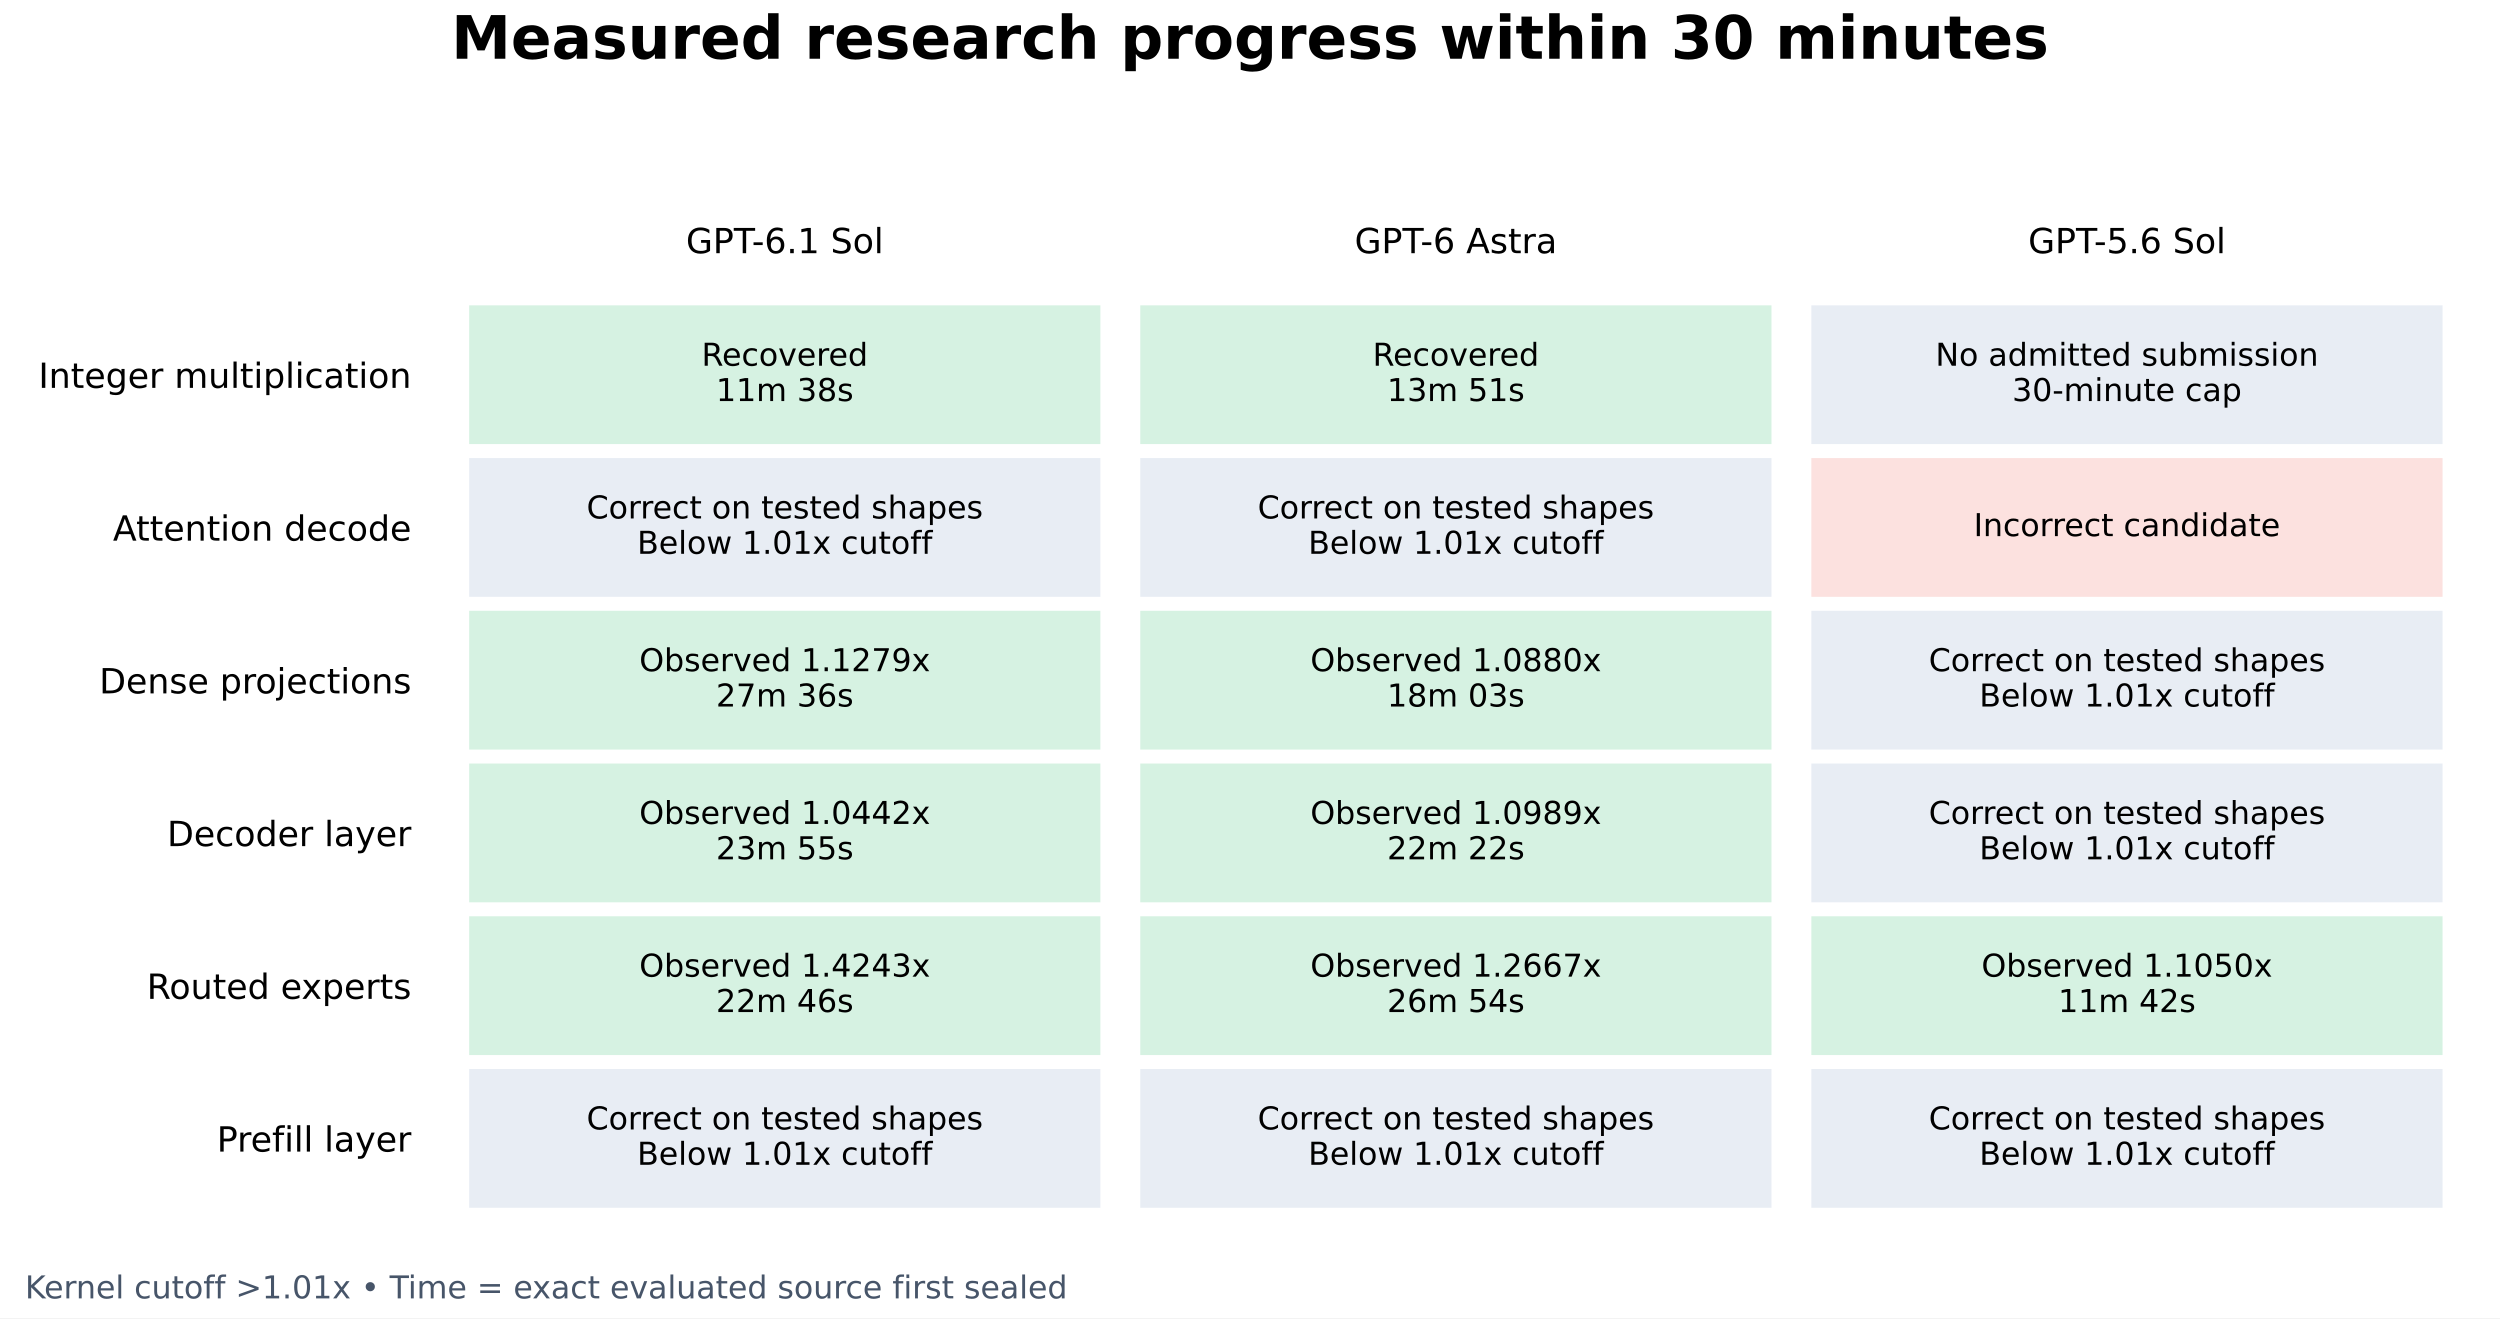
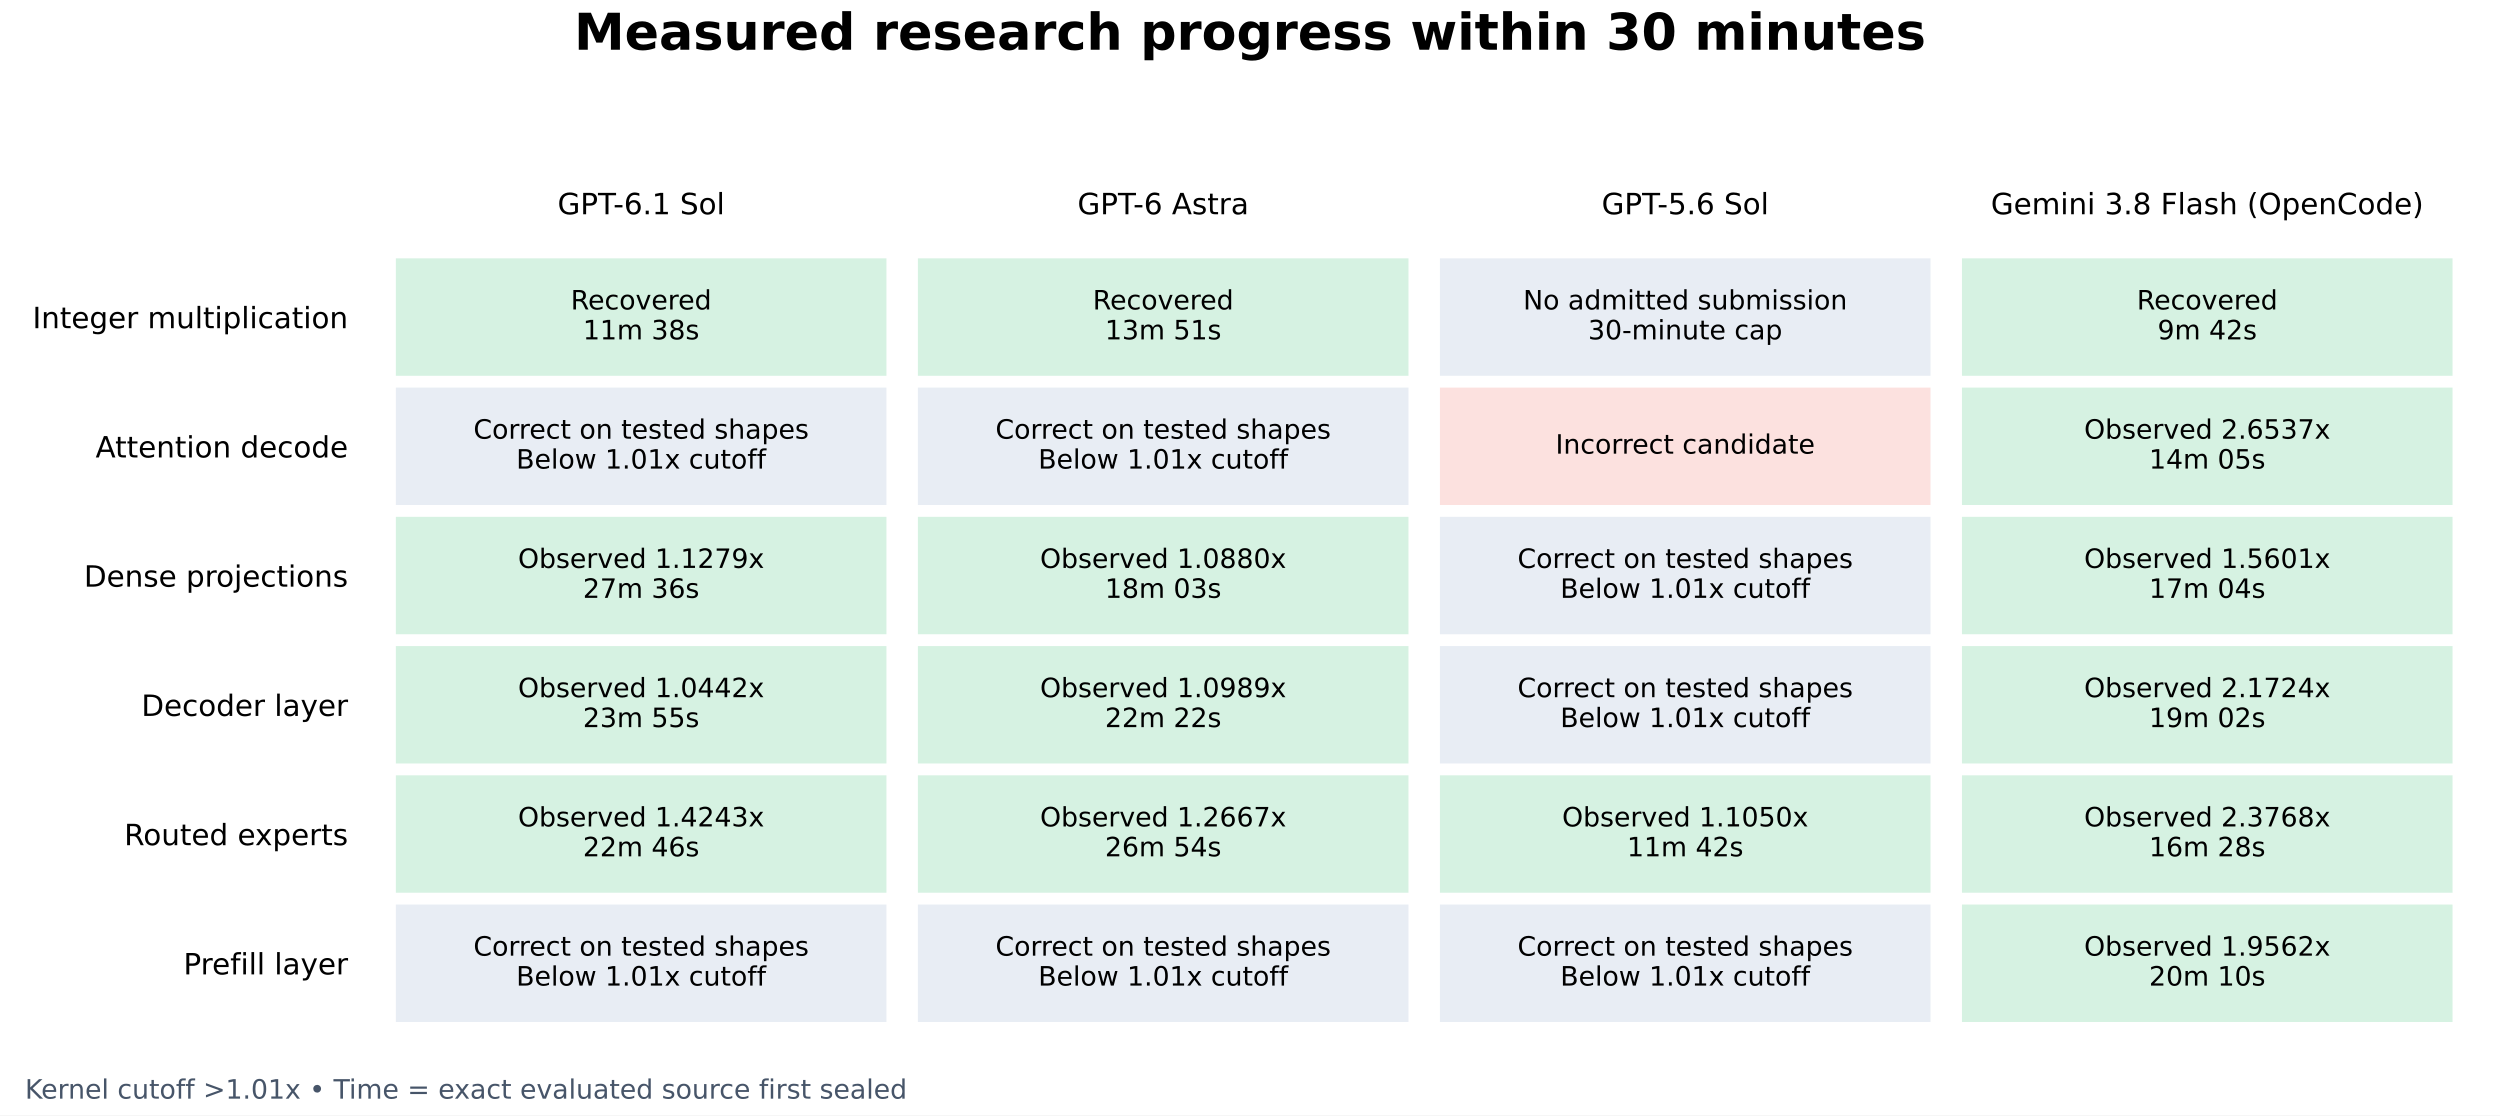
- <svg xmlns="http://www.w3.org/2000/svg" width="792pt" height="417.6pt" viewBox="0 0 792 417.6" version="1.1">
+ <svg xmlns="http://www.w3.org/2000/svg" width="936pt" height="417.6pt" viewBox="0 0 936 417.6" version="1.1">
  <defs>
    <style type="text/css">*{stroke-linejoin: round; stroke-linecap: butt}</style>
  </defs>
  <g id="figure_1">
    <g id="patch_1">
-       <path d="M 0 417.6 L 792 417.6 L 792 0 L 0 0 z " style="fill: #ffffff" />
+       <path d="M 0 417.6 L 936 417.6 L 936 0 L 0 0 z " style="fill: #ffffff" />
    </g>
    <g id="axes_1">
      <g id="patch_2">
-         <path d="M 142.32 384.84 L 780.12 384.84 L 780.12 94.512 L 142.32 94.512 z " style="fill: #ffffff" />
+         <path d="M 142.32 384.84 L 924.12 384.84 L 924.12 94.512 L 142.32 94.512 z " style="fill: #ffffff" />
      </g>
      <g id="patch_3">
-         <path d="M 147.635 95.722 L 349.605 95.722 L 349.605 141.69 L 147.635 141.69 z " clip-path="url(#p34ddbf515c)" style="fill: #d6f2e2; stroke: #ffffff; stroke-width: 2; stroke-linejoin: miter" />
+         <path d="M 147.206 95.722 L 332.884 95.722 L 332.884 141.69 L 147.206 141.69 z " clip-path="url(#p8be48f2fa4)" style="fill: #d6f2e2; stroke: #ffffff; stroke-width: 2; stroke-linejoin: miter" />
      </g>
      <g id="patch_4">
-         <path d="M 360.235 95.722 L 562.205 95.722 L 562.205 141.69 L 360.235 141.69 z " clip-path="url(#p34ddbf515c)" style="fill: #d6f2e2; stroke: #ffffff; stroke-width: 2; stroke-linejoin: miter" />
+         <path d="M 342.656 95.722 L 528.334 95.722 L 528.334 141.69 L 342.656 141.69 z " clip-path="url(#p8be48f2fa4)" style="fill: #d6f2e2; stroke: #ffffff; stroke-width: 2; stroke-linejoin: miter" />
      </g>
      <g id="patch_5">
-         <path d="M 572.835 95.722 L 774.805 95.722 L 774.805 141.69 L 572.835 141.69 z " clip-path="url(#p34ddbf515c)" style="fill: #e8edf4; stroke: #ffffff; stroke-width: 2; stroke-linejoin: miter" />
+         <path d="M 538.106 95.722 L 723.784 95.722 L 723.784 141.69 L 538.106 141.69 z " clip-path="url(#p8be48f2fa4)" style="fill: #e8edf4; stroke: #ffffff; stroke-width: 2; stroke-linejoin: miter" />
      </g>
      <g id="patch_6">
-         <path d="M 147.635 144.11 L 349.605 144.11 L 349.605 190.078 L 147.635 190.078 z " clip-path="url(#p34ddbf515c)" style="fill: #e8edf4; stroke: #ffffff; stroke-width: 2; stroke-linejoin: miter" />
+         <path d="M 733.556 95.722 L 919.234 95.722 L 919.234 141.69 L 733.556 141.69 z " clip-path="url(#p8be48f2fa4)" style="fill: #d6f2e2; stroke: #ffffff; stroke-width: 2; stroke-linejoin: miter" />
      </g>
      <g id="patch_7">
-         <path d="M 360.235 144.11 L 562.205 144.11 L 562.205 190.078 L 360.235 190.078 z " clip-path="url(#p34ddbf515c)" style="fill: #e8edf4; stroke: #ffffff; stroke-width: 2; stroke-linejoin: miter" />
+         <path d="M 147.206 144.11 L 332.884 144.11 L 332.884 190.078 L 147.206 190.078 z " clip-path="url(#p8be48f2fa4)" style="fill: #e8edf4; stroke: #ffffff; stroke-width: 2; stroke-linejoin: miter" />
      </g>
      <g id="patch_8">
-         <path d="M 572.835 144.11 L 774.805 144.11 L 774.805 190.078 L 572.835 190.078 z " clip-path="url(#p34ddbf515c)" style="fill: #fce1df; stroke: #ffffff; stroke-width: 2; stroke-linejoin: miter" />
+         <path d="M 342.656 144.11 L 528.334 144.11 L 528.334 190.078 L 342.656 190.078 z " clip-path="url(#p8be48f2fa4)" style="fill: #e8edf4; stroke: #ffffff; stroke-width: 2; stroke-linejoin: miter" />
      </g>
      <g id="patch_9">
-         <path d="M 147.635 192.498 L 349.605 192.498 L 349.605 238.466 L 147.635 238.466 z " clip-path="url(#p34ddbf515c)" style="fill: #d6f2e2; stroke: #ffffff; stroke-width: 2; stroke-linejoin: miter" />
+         <path d="M 538.106 144.11 L 723.784 144.11 L 723.784 190.078 L 538.106 190.078 z " clip-path="url(#p8be48f2fa4)" style="fill: #fce1df; stroke: #ffffff; stroke-width: 2; stroke-linejoin: miter" />
      </g>
      <g id="patch_10">
-         <path d="M 360.235 192.498 L 562.205 192.498 L 562.205 238.466 L 360.235 238.466 z " clip-path="url(#p34ddbf515c)" style="fill: #d6f2e2; stroke: #ffffff; stroke-width: 2; stroke-linejoin: miter" />
+         <path d="M 733.556 144.11 L 919.234 144.11 L 919.234 190.078 L 733.556 190.078 z " clip-path="url(#p8be48f2fa4)" style="fill: #d6f2e2; stroke: #ffffff; stroke-width: 2; stroke-linejoin: miter" />
      </g>
      <g id="patch_11">
-         <path d="M 572.835 192.498 L 774.805 192.498 L 774.805 238.466 L 572.835 238.466 z " clip-path="url(#p34ddbf515c)" style="fill: #e8edf4; stroke: #ffffff; stroke-width: 2; stroke-linejoin: miter" />
+         <path d="M 147.206 192.498 L 332.884 192.498 L 332.884 238.466 L 147.206 238.466 z " clip-path="url(#p8be48f2fa4)" style="fill: #d6f2e2; stroke: #ffffff; stroke-width: 2; stroke-linejoin: miter" />
      </g>
      <g id="patch_12">
-         <path d="M 147.635 240.886 L 349.605 240.886 L 349.605 286.854 L 147.635 286.854 z " clip-path="url(#p34ddbf515c)" style="fill: #d6f2e2; stroke: #ffffff; stroke-width: 2; stroke-linejoin: miter" />
+         <path d="M 342.656 192.498 L 528.334 192.498 L 528.334 238.466 L 342.656 238.466 z " clip-path="url(#p8be48f2fa4)" style="fill: #d6f2e2; stroke: #ffffff; stroke-width: 2; stroke-linejoin: miter" />
      </g>
      <g id="patch_13">
-         <path d="M 360.235 240.886 L 562.205 240.886 L 562.205 286.854 L 360.235 286.854 z " clip-path="url(#p34ddbf515c)" style="fill: #d6f2e2; stroke: #ffffff; stroke-width: 2; stroke-linejoin: miter" />
+         <path d="M 538.106 192.498 L 723.784 192.498 L 723.784 238.466 L 538.106 238.466 z " clip-path="url(#p8be48f2fa4)" style="fill: #e8edf4; stroke: #ffffff; stroke-width: 2; stroke-linejoin: miter" />
      </g>
      <g id="patch_14">
-         <path d="M 572.835 240.886 L 774.805 240.886 L 774.805 286.854 L 572.835 286.854 z " clip-path="url(#p34ddbf515c)" style="fill: #e8edf4; stroke: #ffffff; stroke-width: 2; stroke-linejoin: miter" />
+         <path d="M 733.556 192.498 L 919.234 192.498 L 919.234 238.466 L 733.556 238.466 z " clip-path="url(#p8be48f2fa4)" style="fill: #d6f2e2; stroke: #ffffff; stroke-width: 2; stroke-linejoin: miter" />
      </g>
      <g id="patch_15">
-         <path d="M 147.635 289.274 L 349.605 289.274 L 349.605 335.242 L 147.635 335.242 z " clip-path="url(#p34ddbf515c)" style="fill: #d6f2e2; stroke: #ffffff; stroke-width: 2; stroke-linejoin: miter" />
+         <path d="M 147.206 240.886 L 332.884 240.886 L 332.884 286.854 L 147.206 286.854 z " clip-path="url(#p8be48f2fa4)" style="fill: #d6f2e2; stroke: #ffffff; stroke-width: 2; stroke-linejoin: miter" />
      </g>
      <g id="patch_16">
-         <path d="M 360.235 289.274 L 562.205 289.274 L 562.205 335.242 L 360.235 335.242 z " clip-path="url(#p34ddbf515c)" style="fill: #d6f2e2; stroke: #ffffff; stroke-width: 2; stroke-linejoin: miter" />
+         <path d="M 342.656 240.886 L 528.334 240.886 L 528.334 286.854 L 342.656 286.854 z " clip-path="url(#p8be48f2fa4)" style="fill: #d6f2e2; stroke: #ffffff; stroke-width: 2; stroke-linejoin: miter" />
      </g>
      <g id="patch_17">
-         <path d="M 572.835 289.274 L 774.805 289.274 L 774.805 335.242 L 572.835 335.242 z " clip-path="url(#p34ddbf515c)" style="fill: #d6f2e2; stroke: #ffffff; stroke-width: 2; stroke-linejoin: miter" />
+         <path d="M 538.106 240.886 L 723.784 240.886 L 723.784 286.854 L 538.106 286.854 z " clip-path="url(#p8be48f2fa4)" style="fill: #e8edf4; stroke: #ffffff; stroke-width: 2; stroke-linejoin: miter" />
      </g>
      <g id="patch_18">
-         <path d="M 147.635 337.662 L 349.605 337.662 L 349.605 383.63 L 147.635 383.63 z " clip-path="url(#p34ddbf515c)" style="fill: #e8edf4; stroke: #ffffff; stroke-width: 2; stroke-linejoin: miter" />
+         <path d="M 733.556 240.886 L 919.234 240.886 L 919.234 286.854 L 733.556 286.854 z " clip-path="url(#p8be48f2fa4)" style="fill: #d6f2e2; stroke: #ffffff; stroke-width: 2; stroke-linejoin: miter" />
      </g>
      <g id="patch_19">
-         <path d="M 360.235 337.662 L 562.205 337.662 L 562.205 383.63 L 360.235 383.63 z " clip-path="url(#p34ddbf515c)" style="fill: #e8edf4; stroke: #ffffff; stroke-width: 2; stroke-linejoin: miter" />
+         <path d="M 147.206 289.274 L 332.884 289.274 L 332.884 335.242 L 147.206 335.242 z " clip-path="url(#p8be48f2fa4)" style="fill: #d6f2e2; stroke: #ffffff; stroke-width: 2; stroke-linejoin: miter" />
      </g>
      <g id="patch_20">
-         <path d="M 572.835 337.662 L 774.805 337.662 L 774.805 383.63 L 572.835 383.63 z " clip-path="url(#p34ddbf515c)" style="fill: #e8edf4; stroke: #ffffff; stroke-width: 2; stroke-linejoin: miter" />
+         <path d="M 342.656 289.274 L 528.334 289.274 L 528.334 335.242 L 342.656 335.242 z " clip-path="url(#p8be48f2fa4)" style="fill: #d6f2e2; stroke: #ffffff; stroke-width: 2; stroke-linejoin: miter" />
+       </g>
+       <g id="patch_21">
+         <path d="M 538.106 289.274 L 723.784 289.274 L 723.784 335.242 L 538.106 335.242 z " clip-path="url(#p8be48f2fa4)" style="fill: #d6f2e2; stroke: #ffffff; stroke-width: 2; stroke-linejoin: miter" />
+       </g>
+       <g id="patch_22">
+         <path d="M 733.556 289.274 L 919.234 289.274 L 919.234 335.242 L 733.556 335.242 z " clip-path="url(#p8be48f2fa4)" style="fill: #d6f2e2; stroke: #ffffff; stroke-width: 2; stroke-linejoin: miter" />
+       </g>
+       <g id="patch_23">
+         <path d="M 147.206 337.662 L 332.884 337.662 L 332.884 383.63 L 147.206 383.63 z " clip-path="url(#p8be48f2fa4)" style="fill: #e8edf4; stroke: #ffffff; stroke-width: 2; stroke-linejoin: miter" />
+       </g>
+       <g id="patch_24">
+         <path d="M 342.656 337.662 L 528.334 337.662 L 528.334 383.63 L 342.656 383.63 z " clip-path="url(#p8be48f2fa4)" style="fill: #e8edf4; stroke: #ffffff; stroke-width: 2; stroke-linejoin: miter" />
+       </g>
+       <g id="patch_25">
+         <path d="M 538.106 337.662 L 723.784 337.662 L 723.784 383.63 L 538.106 383.63 z " clip-path="url(#p8be48f2fa4)" style="fill: #e8edf4; stroke: #ffffff; stroke-width: 2; stroke-linejoin: miter" />
+       </g>
+       <g id="patch_26">
+         <path d="M 733.556 337.662 L 919.234 337.662 L 919.234 383.63 L 733.556 383.63 z " clip-path="url(#p8be48f2fa4)" style="fill: #d6f2e2; stroke: #ffffff; stroke-width: 2; stroke-linejoin: miter" />
      </g>
      <g id="matplotlib.axis_1">
        <g id="xtick_1">
          <g id="line2d_1" />
          <g id="text_1">
-             <text style="font-size: 11px; font-family: 'DejaVu Sans'; text-anchor: middle" x="248.62" y="80.224" transform="rotate(-0 248.62 80.22434)">GPT-6.1 Sol</text>
+             <text style="font: 11px 'DejaVu Sans'; text-anchor: middle" x="240.045" y="80.224" transform="rotate(-0 240.045 80.22434)">GPT-6.1 Sol</text>
          </g>
        </g>
        <g id="xtick_2">
          <g id="line2d_2" />
          <g id="text_2">
-             <text style="font-size: 11px; font-family: 'DejaVu Sans'; text-anchor: middle" x="461.22" y="80.224" transform="rotate(-0 461.22 80.22434)">GPT-6 Astra</text>
+             <text style="font: 11px 'DejaVu Sans'; text-anchor: middle" x="435.495" y="80.224" transform="rotate(-0 435.495 80.22434)">GPT-6 Astra</text>
          </g>
        </g>
        <g id="xtick_3">
          <g id="line2d_3" />
          <g id="text_3">
-             <text style="font-size: 11px; font-family: 'DejaVu Sans'; text-anchor: middle" x="673.82" y="80.224" transform="rotate(-0 673.82 80.22434)">GPT-5.6 Sol</text>
+             <text style="font: 11px 'DejaVu Sans'; text-anchor: middle" x="630.945" y="80.224" transform="rotate(-0 630.945 80.22434)">GPT-5.6 Sol</text>
+           </g>
+         </g>
+         <g id="xtick_4">
+           <g id="line2d_4" />
+           <g id="text_4">
+             <text style="font: 11px 'DejaVu Sans'; text-anchor: middle" x="826.395" y="80.224" transform="rotate(-0 826.395 80.22434)">Gemini 3.8 Flash (OpenCode)</text>
          </g>
        </g>
      </g>
      <g id="matplotlib.axis_2">
        <g id="ytick_1">
-           <g id="line2d_4" />
-           <g id="text_4">
-             <text style="font-size: 11px; font-family: 'DejaVu Sans'; text-anchor: end" x="130.32" y="122.885" transform="rotate(-0 130.32 122.8851)">Integer multiplication</text>
-           </g>
-         </g>
-         <g id="ytick_2">
          <g id="line2d_5" />
          <g id="text_5">
-             <text style="font-size: 11px; font-family: 'DejaVu Sans'; text-anchor: end" x="130.32" y="171.273" transform="rotate(-0 130.32 171.2731)">Attention decode</text>
-           </g>
-         </g>
-         <g id="ytick_3">
+             <text style="font: 11px 'DejaVu Sans'; text-anchor: end" x="130.32" y="122.885" transform="rotate(-0 130.32 122.8851)">Integer multiplication</text>
+           </g>
+         </g>
+         <g id="ytick_2">
          <g id="line2d_6" />
          <g id="text_6">
-             <text style="font-size: 11px; font-family: 'DejaVu Sans'; text-anchor: end" x="130.32" y="219.661" transform="rotate(-0 130.32 219.6611)">Dense projections</text>
-           </g>
-         </g>
-         <g id="ytick_4">
+             <text style="font: 11px 'DejaVu Sans'; text-anchor: end" x="130.32" y="171.273" transform="rotate(-0 130.32 171.2731)">Attention decode</text>
+           </g>
+         </g>
+         <g id="ytick_3">
          <g id="line2d_7" />
          <g id="text_7">
-             <text style="font-size: 11px; font-family: 'DejaVu Sans'; text-anchor: end" x="130.32" y="268.049" transform="rotate(-0 130.32 268.0491)">Decoder layer</text>
-           </g>
-         </g>
-         <g id="ytick_5">
+             <text style="font: 11px 'DejaVu Sans'; text-anchor: end" x="130.32" y="219.661" transform="rotate(-0 130.32 219.6611)">Dense projections</text>
+           </g>
+         </g>
+         <g id="ytick_4">
          <g id="line2d_8" />
          <g id="text_8">
-             <text style="font-size: 11px; font-family: 'DejaVu Sans'; text-anchor: end" x="130.32" y="316.437" transform="rotate(-0 130.32 316.4371)">Routed experts</text>
-           </g>
-         </g>
-         <g id="ytick_6">
+             <text style="font: 11px 'DejaVu Sans'; text-anchor: end" x="130.32" y="268.049" transform="rotate(-0 130.32 268.0491)">Decoder layer</text>
+           </g>
+         </g>
+         <g id="ytick_5">
          <g id="line2d_9" />
          <g id="text_9">
-             <text style="font-size: 11px; font-family: 'DejaVu Sans'; text-anchor: end" x="130.32" y="364.825" transform="rotate(-0 130.32 364.8251)">Prefill layer</text>
-           </g>
-         </g>
-       </g>
-       <g id="text_10">
-         <text style="font-size: 10px; font-family: 'DejaVu Sans'" transform="translate(222.2559 115.8665)">Recovered</text>
-         <text style="font-size: 10px; font-family: 'DejaVu Sans'" transform="translate(226.8309 127.0643)">11m 38s</text>
+             <text style="font: 11px 'DejaVu Sans'; text-anchor: end" x="130.32" y="316.437" transform="rotate(-0 130.32 316.4371)">Routed experts</text>
+           </g>
+         </g>
+         <g id="ytick_6">
+           <g id="line2d_10" />
+           <g id="text_10">
+             <text style="font: 11px 'DejaVu Sans'; text-anchor: end" x="130.32" y="364.825" transform="rotate(-0 130.32 364.8251)">Prefill layer</text>
+           </g>
+         </g>
      </g>
      <g id="text_11">
-         <text style="font-size: 10px; font-family: 'DejaVu Sans'" transform="translate(434.8559 115.8665)">Recovered</text>
-         <text style="font-size: 10px; font-family: 'DejaVu Sans'" transform="translate(439.4309 127.0643)">13m 51s</text>
+         <text style="font: 10px 'DejaVu Sans'" transform="translate(213.6809 115.8665)">Recovered</text>
+         <text style="font: 10px 'DejaVu Sans'" transform="translate(218.2559 127.0643)">11m 38s</text>
      </g>
      <g id="text_12">
-         <text style="font-size: 10px; font-family: 'DejaVu Sans'" transform="translate(613.1395 115.8665)">No admitted submission</text>
-         <text style="font-size: 10px; font-family: 'DejaVu Sans'" transform="translate(637.4434 127.0643)">30-minute cap</text>
+         <text style="font: 10px 'DejaVu Sans'" transform="translate(409.1309 115.8665)">Recovered</text>
+         <text style="font: 10px 'DejaVu Sans'" transform="translate(413.7059 127.0643)">13m 51s</text>
      </g>
      <g id="text_13">
-         <text style="font-size: 10px; font-family: 'DejaVu Sans'" transform="translate(185.8317 164.2545)">Correct on tested shapes</text>
-         <text style="font-size: 10px; font-family: 'DejaVu Sans'" transform="translate(201.8473 175.4523)">Below 1.01x cutoff</text>
+         <text style="font: 10px 'DejaVu Sans'" transform="translate(570.2645 115.8665)">No admitted submission</text>
+         <text style="font: 10px 'DejaVu Sans'" transform="translate(594.5684 127.0643)">30-minute cap</text>
      </g>
      <g id="text_14">
-         <text style="font-size: 10px; font-family: 'DejaVu Sans'" transform="translate(398.4317 164.2545)">Correct on tested shapes</text>
-         <text style="font-size: 10px; font-family: 'DejaVu Sans'" transform="translate(414.4473 175.4523)">Below 1.01x cutoff</text>
+         <text style="font: 10px 'DejaVu Sans'" transform="translate(800.0309 115.8665)">Recovered</text>
+         <text style="font: 10px 'DejaVu Sans'" transform="translate(807.7872 127.0643)">9m 42s</text>
      </g>
      <g id="text_15">
-         <text style="font-size: 10px; font-family: 'DejaVu Sans'; text-anchor: middle" x="673.82" y="169.853" transform="rotate(-0 673.82 169.8534)">Incorrect candidate</text>
+         <text style="font: 10px 'DejaVu Sans'" transform="translate(177.2567 164.2545)">Correct on tested shapes</text>
+         <text style="font: 10px 'DejaVu Sans'" transform="translate(193.2723 175.4523)">Below 1.01x cutoff</text>
      </g>
      <g id="text_16">
-         <text style="font-size: 10px; font-family: 'DejaVu Sans'" transform="translate(202.5192 212.6425)">Observed 1.1279x</text>
-         <text style="font-size: 10px; font-family: 'DejaVu Sans'" transform="translate(226.8309 223.8403)">27m 36s</text>
+         <text style="font: 10px 'DejaVu Sans'" transform="translate(372.7067 164.2545)">Correct on tested shapes</text>
+         <text style="font: 10px 'DejaVu Sans'" transform="translate(388.7223 175.4523)">Below 1.01x cutoff</text>
      </g>
      <g id="text_17">
-         <text style="font-size: 10px; font-family: 'DejaVu Sans'" transform="translate(415.1192 212.6425)">Observed 1.0880x</text>
-         <text style="font-size: 10px; font-family: 'DejaVu Sans'" transform="translate(439.4309 223.8403)">18m 03s</text>
+         <text style="font: 10px 'DejaVu Sans'; text-anchor: middle" x="630.945" y="169.853" transform="rotate(-0 630.945 169.8534)">Incorrect candidate</text>
      </g>
      <g id="text_18">
-         <text style="font-size: 10px; font-family: 'DejaVu Sans'" transform="translate(611.0317 212.6425)">Correct on tested shapes</text>
-         <text style="font-size: 10px; font-family: 'DejaVu Sans'" transform="translate(627.0473 223.8403)">Below 1.01x cutoff</text>
+         <text style="font: 10px 'DejaVu Sans'" transform="translate(780.2942 164.2545)">Observed 2.6537x</text>
+         <text style="font: 10px 'DejaVu Sans'" transform="translate(804.6059 175.4523)">14m 05s</text>
      </g>
      <g id="text_19">
-         <text style="font-size: 10px; font-family: 'DejaVu Sans'" transform="translate(202.5192 261.0305)">Observed 1.0442x</text>
-         <text style="font-size: 10px; font-family: 'DejaVu Sans'" transform="translate(226.8309 272.2283)">23m 55s</text>
+         <text style="font: 10px 'DejaVu Sans'" transform="translate(193.9442 212.6425)">Observed 1.1279x</text>
+         <text style="font: 10px 'DejaVu Sans'" transform="translate(218.2559 223.8403)">27m 36s</text>
      </g>
      <g id="text_20">
-         <text style="font-size: 10px; font-family: 'DejaVu Sans'" transform="translate(415.1192 261.0305)">Observed 1.0989x</text>
-         <text style="font-size: 10px; font-family: 'DejaVu Sans'" transform="translate(439.4309 272.2283)">22m 22s</text>
+         <text style="font: 10px 'DejaVu Sans'" transform="translate(389.3942 212.6425)">Observed 1.0880x</text>
+         <text style="font: 10px 'DejaVu Sans'" transform="translate(413.7059 223.8403)">18m 03s</text>
      </g>
      <g id="text_21">
-         <text style="font-size: 10px; font-family: 'DejaVu Sans'" transform="translate(611.0317 261.0305)">Correct on tested shapes</text>
-         <text style="font-size: 10px; font-family: 'DejaVu Sans'" transform="translate(627.0473 272.2283)">Below 1.01x cutoff</text>
+         <text style="font: 10px 'DejaVu Sans'" transform="translate(568.1567 212.6425)">Correct on tested shapes</text>
+         <text style="font: 10px 'DejaVu Sans'" transform="translate(584.1723 223.8403)">Below 1.01x cutoff</text>
      </g>
      <g id="text_22">
-         <text style="font-size: 10px; font-family: 'DejaVu Sans'" transform="translate(202.5192 309.4185)">Observed 1.4243x</text>
-         <text style="font-size: 10px; font-family: 'DejaVu Sans'" transform="translate(226.8309 320.6163)">22m 46s</text>
+         <text style="font: 10px 'DejaVu Sans'" transform="translate(780.2942 212.6425)">Observed 1.5601x</text>
+         <text style="font: 10px 'DejaVu Sans'" transform="translate(804.6059 223.8403)">17m 04s</text>
      </g>
      <g id="text_23">
-         <text style="font-size: 10px; font-family: 'DejaVu Sans'" transform="translate(415.1192 309.4185)">Observed 1.2667x</text>
-         <text style="font-size: 10px; font-family: 'DejaVu Sans'" transform="translate(439.4309 320.6163)">26m 54s</text>
+         <text style="font: 10px 'DejaVu Sans'" transform="translate(193.9442 261.0305)">Observed 1.0442x</text>
+         <text style="font: 10px 'DejaVu Sans'" transform="translate(218.2559 272.2283)">23m 55s</text>
      </g>
      <g id="text_24">
-         <text style="font-size: 10px; font-family: 'DejaVu Sans'" transform="translate(627.7192 309.4185)">Observed 1.1050x</text>
-         <text style="font-size: 10px; font-family: 'DejaVu Sans'" transform="translate(652.0309 320.6163)">11m 42s</text>
+         <text style="font: 10px 'DejaVu Sans'" transform="translate(389.3942 261.0305)">Observed 1.0989x</text>
+         <text style="font: 10px 'DejaVu Sans'" transform="translate(413.7059 272.2283)">22m 22s</text>
      </g>
      <g id="text_25">
-         <text style="font-size: 10px; font-family: 'DejaVu Sans'" transform="translate(185.8317 357.8065)">Correct on tested shapes</text>
-         <text style="font-size: 10px; font-family: 'DejaVu Sans'" transform="translate(201.8473 369.0043)">Below 1.01x cutoff</text>
+         <text style="font: 10px 'DejaVu Sans'" transform="translate(568.1567 261.0305)">Correct on tested shapes</text>
+         <text style="font: 10px 'DejaVu Sans'" transform="translate(584.1723 272.2283)">Below 1.01x cutoff</text>
      </g>
      <g id="text_26">
-         <text style="font-size: 10px; font-family: 'DejaVu Sans'" transform="translate(398.4317 357.8065)">Correct on tested shapes</text>
-         <text style="font-size: 10px; font-family: 'DejaVu Sans'" transform="translate(414.4473 369.0043)">Below 1.01x cutoff</text>
+         <text style="font: 10px 'DejaVu Sans'" transform="translate(780.2942 261.0305)">Observed 2.1724x</text>
+         <text style="font: 10px 'DejaVu Sans'" transform="translate(804.6059 272.2283)">19m 02s</text>
      </g>
      <g id="text_27">
-         <text style="font-size: 10px; font-family: 'DejaVu Sans'" transform="translate(611.0317 357.8065)">Correct on tested shapes</text>
-         <text style="font-size: 10px; font-family: 'DejaVu Sans'" transform="translate(627.0473 369.0043)">Below 1.01x cutoff</text>
-       </g>
-     </g>
-     <g id="text_28">
-       <text style="font-weight: 700; font-size: 19px; font-family: 'DejaVu Sans'; text-anchor: middle" x="396" y="18.613" transform="rotate(-0 396 18.61303)">Measured research progress within 30 minutes</text>
-     </g>
-     <g id="text_29">
-       <text style="font-size: 10px; font-family: 'DejaVu Sans'; text-anchor: start; fill: #475569" x="7.92" y="411.336" transform="rotate(-0 7.92 411.336)">Kernel cutoff &gt;1.01x • Time = exact evaluated source first sealed</text>
+         <text style="font: 10px 'DejaVu Sans'" transform="translate(193.9442 309.4185)">Observed 1.4243x</text>
+         <text style="font: 10px 'DejaVu Sans'" transform="translate(218.2559 320.6163)">22m 46s</text>
+       </g>
+       <g id="text_28">
+         <text style="font: 10px 'DejaVu Sans'" transform="translate(389.3942 309.4185)">Observed 1.2667x</text>
+         <text style="font: 10px 'DejaVu Sans'" transform="translate(413.7059 320.6163)">26m 54s</text>
+       </g>
+       <g id="text_29">
+         <text style="font: 10px 'DejaVu Sans'" transform="translate(584.8442 309.4185)">Observed 1.1050x</text>
+         <text style="font: 10px 'DejaVu Sans'" transform="translate(609.1559 320.6163)">11m 42s</text>
+       </g>
+       <g id="text_30">
+         <text style="font: 10px 'DejaVu Sans'" transform="translate(780.2942 309.4185)">Observed 2.3768x</text>
+         <text style="font: 10px 'DejaVu Sans'" transform="translate(804.6059 320.6163)">16m 28s</text>
+       </g>
+       <g id="text_31">
+         <text style="font: 10px 'DejaVu Sans'" transform="translate(177.2567 357.8065)">Correct on tested shapes</text>
+         <text style="font: 10px 'DejaVu Sans'" transform="translate(193.2723 369.0043)">Below 1.01x cutoff</text>
+       </g>
+       <g id="text_32">
+         <text style="font: 10px 'DejaVu Sans'" transform="translate(372.7067 357.8065)">Correct on tested shapes</text>
+         <text style="font: 10px 'DejaVu Sans'" transform="translate(388.7223 369.0043)">Below 1.01x cutoff</text>
+       </g>
+       <g id="text_33">
+         <text style="font: 10px 'DejaVu Sans'" transform="translate(568.1567 357.8065)">Correct on tested shapes</text>
+         <text style="font: 10px 'DejaVu Sans'" transform="translate(584.1723 369.0043)">Below 1.01x cutoff</text>
+       </g>
+       <g id="text_34">
+         <text style="font: 10px 'DejaVu Sans'" transform="translate(780.2942 357.8065)">Observed 1.9562x</text>
+         <text style="font: 10px 'DejaVu Sans'" transform="translate(804.6059 369.0043)">20m 10s</text>
+       </g>
+     </g>
+     <g id="text_35">
+       <text style="font: 700 19px 'DejaVu Sans'; text-anchor: middle" x="468" y="18.613" transform="rotate(-0 468 18.61303)">Measured research progress within 30 minutes</text>
+     </g>
+     <g id="text_36">
+       <text style="fill: #475569; font: 10px 'DejaVu Sans'; text-anchor: start" x="9.36" y="411.336" transform="rotate(-0 9.36 411.336)">Kernel cutoff &gt;1.01x • Time = exact evaluated source first sealed</text>
    </g>
  </g>
  <defs>
-     <clipPath id="p34ddbf515c">
-       <rect x="142.32" y="94.512" width="637.8" height="290.328" />
+     <clipPath id="p8be48f2fa4">
+       <rect x="142.32" y="94.512" width="781.8" height="290.328" />
    </clipPath>
  </defs>
</svg>
